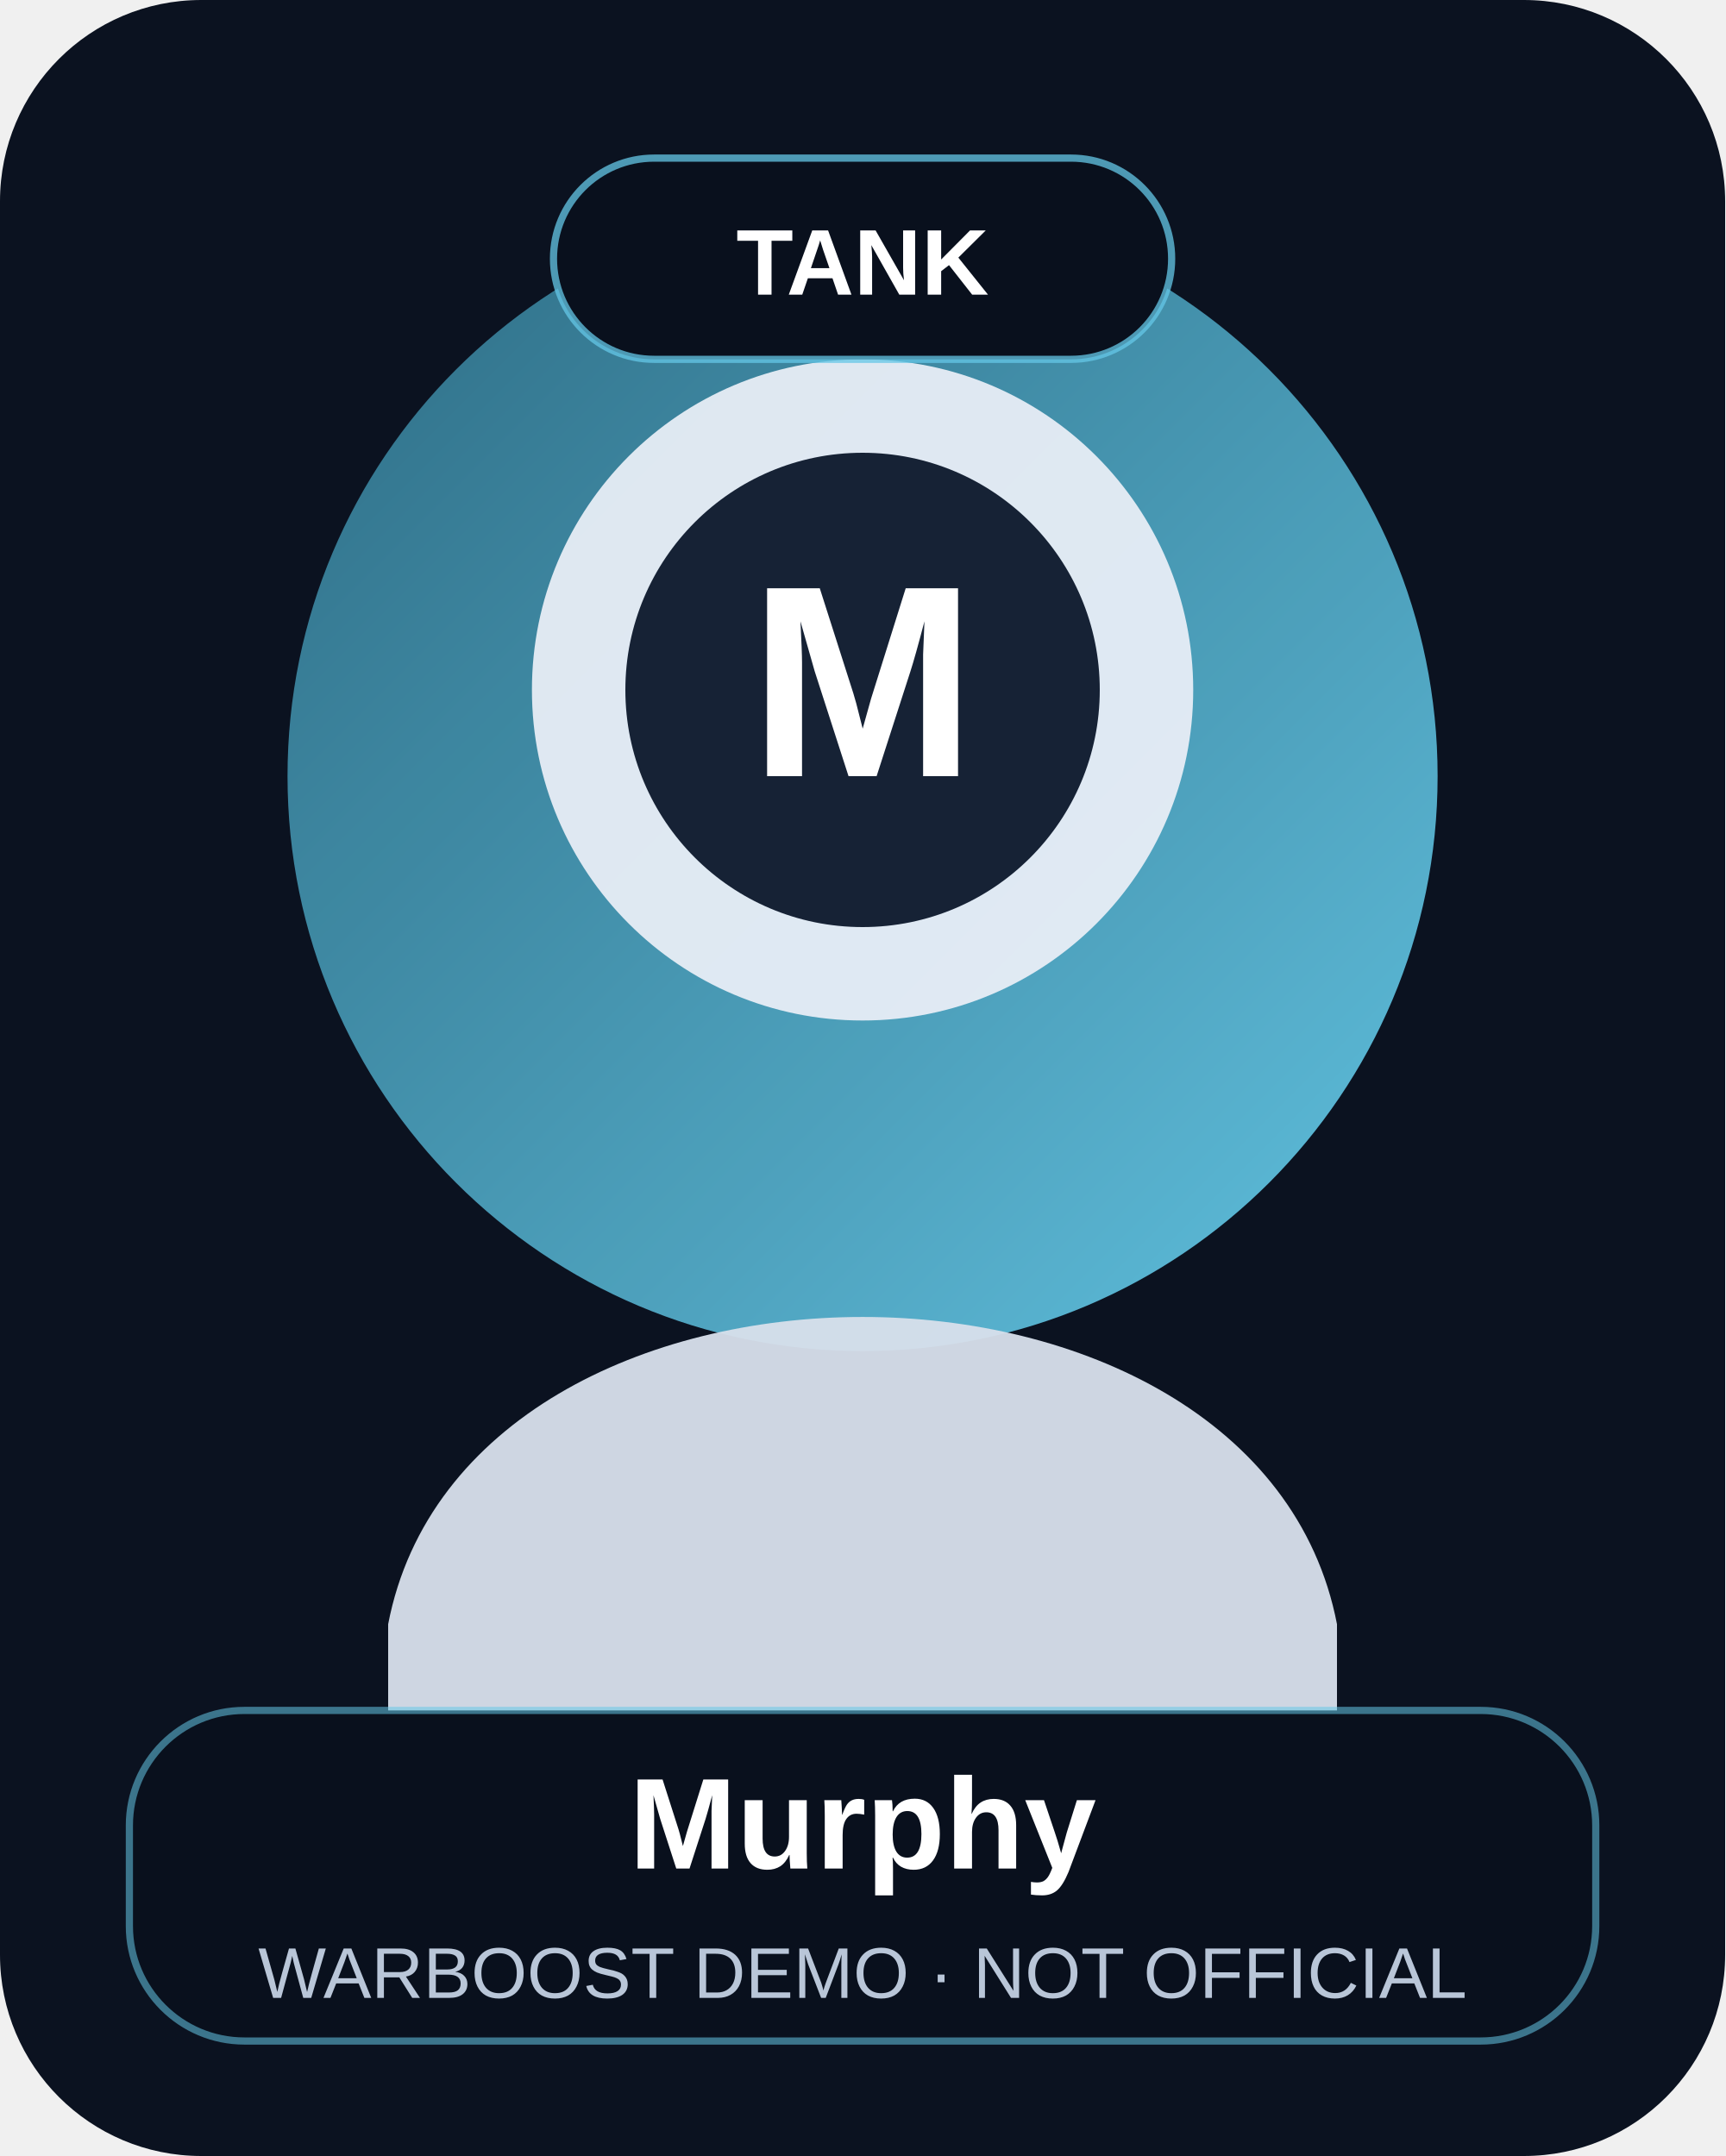
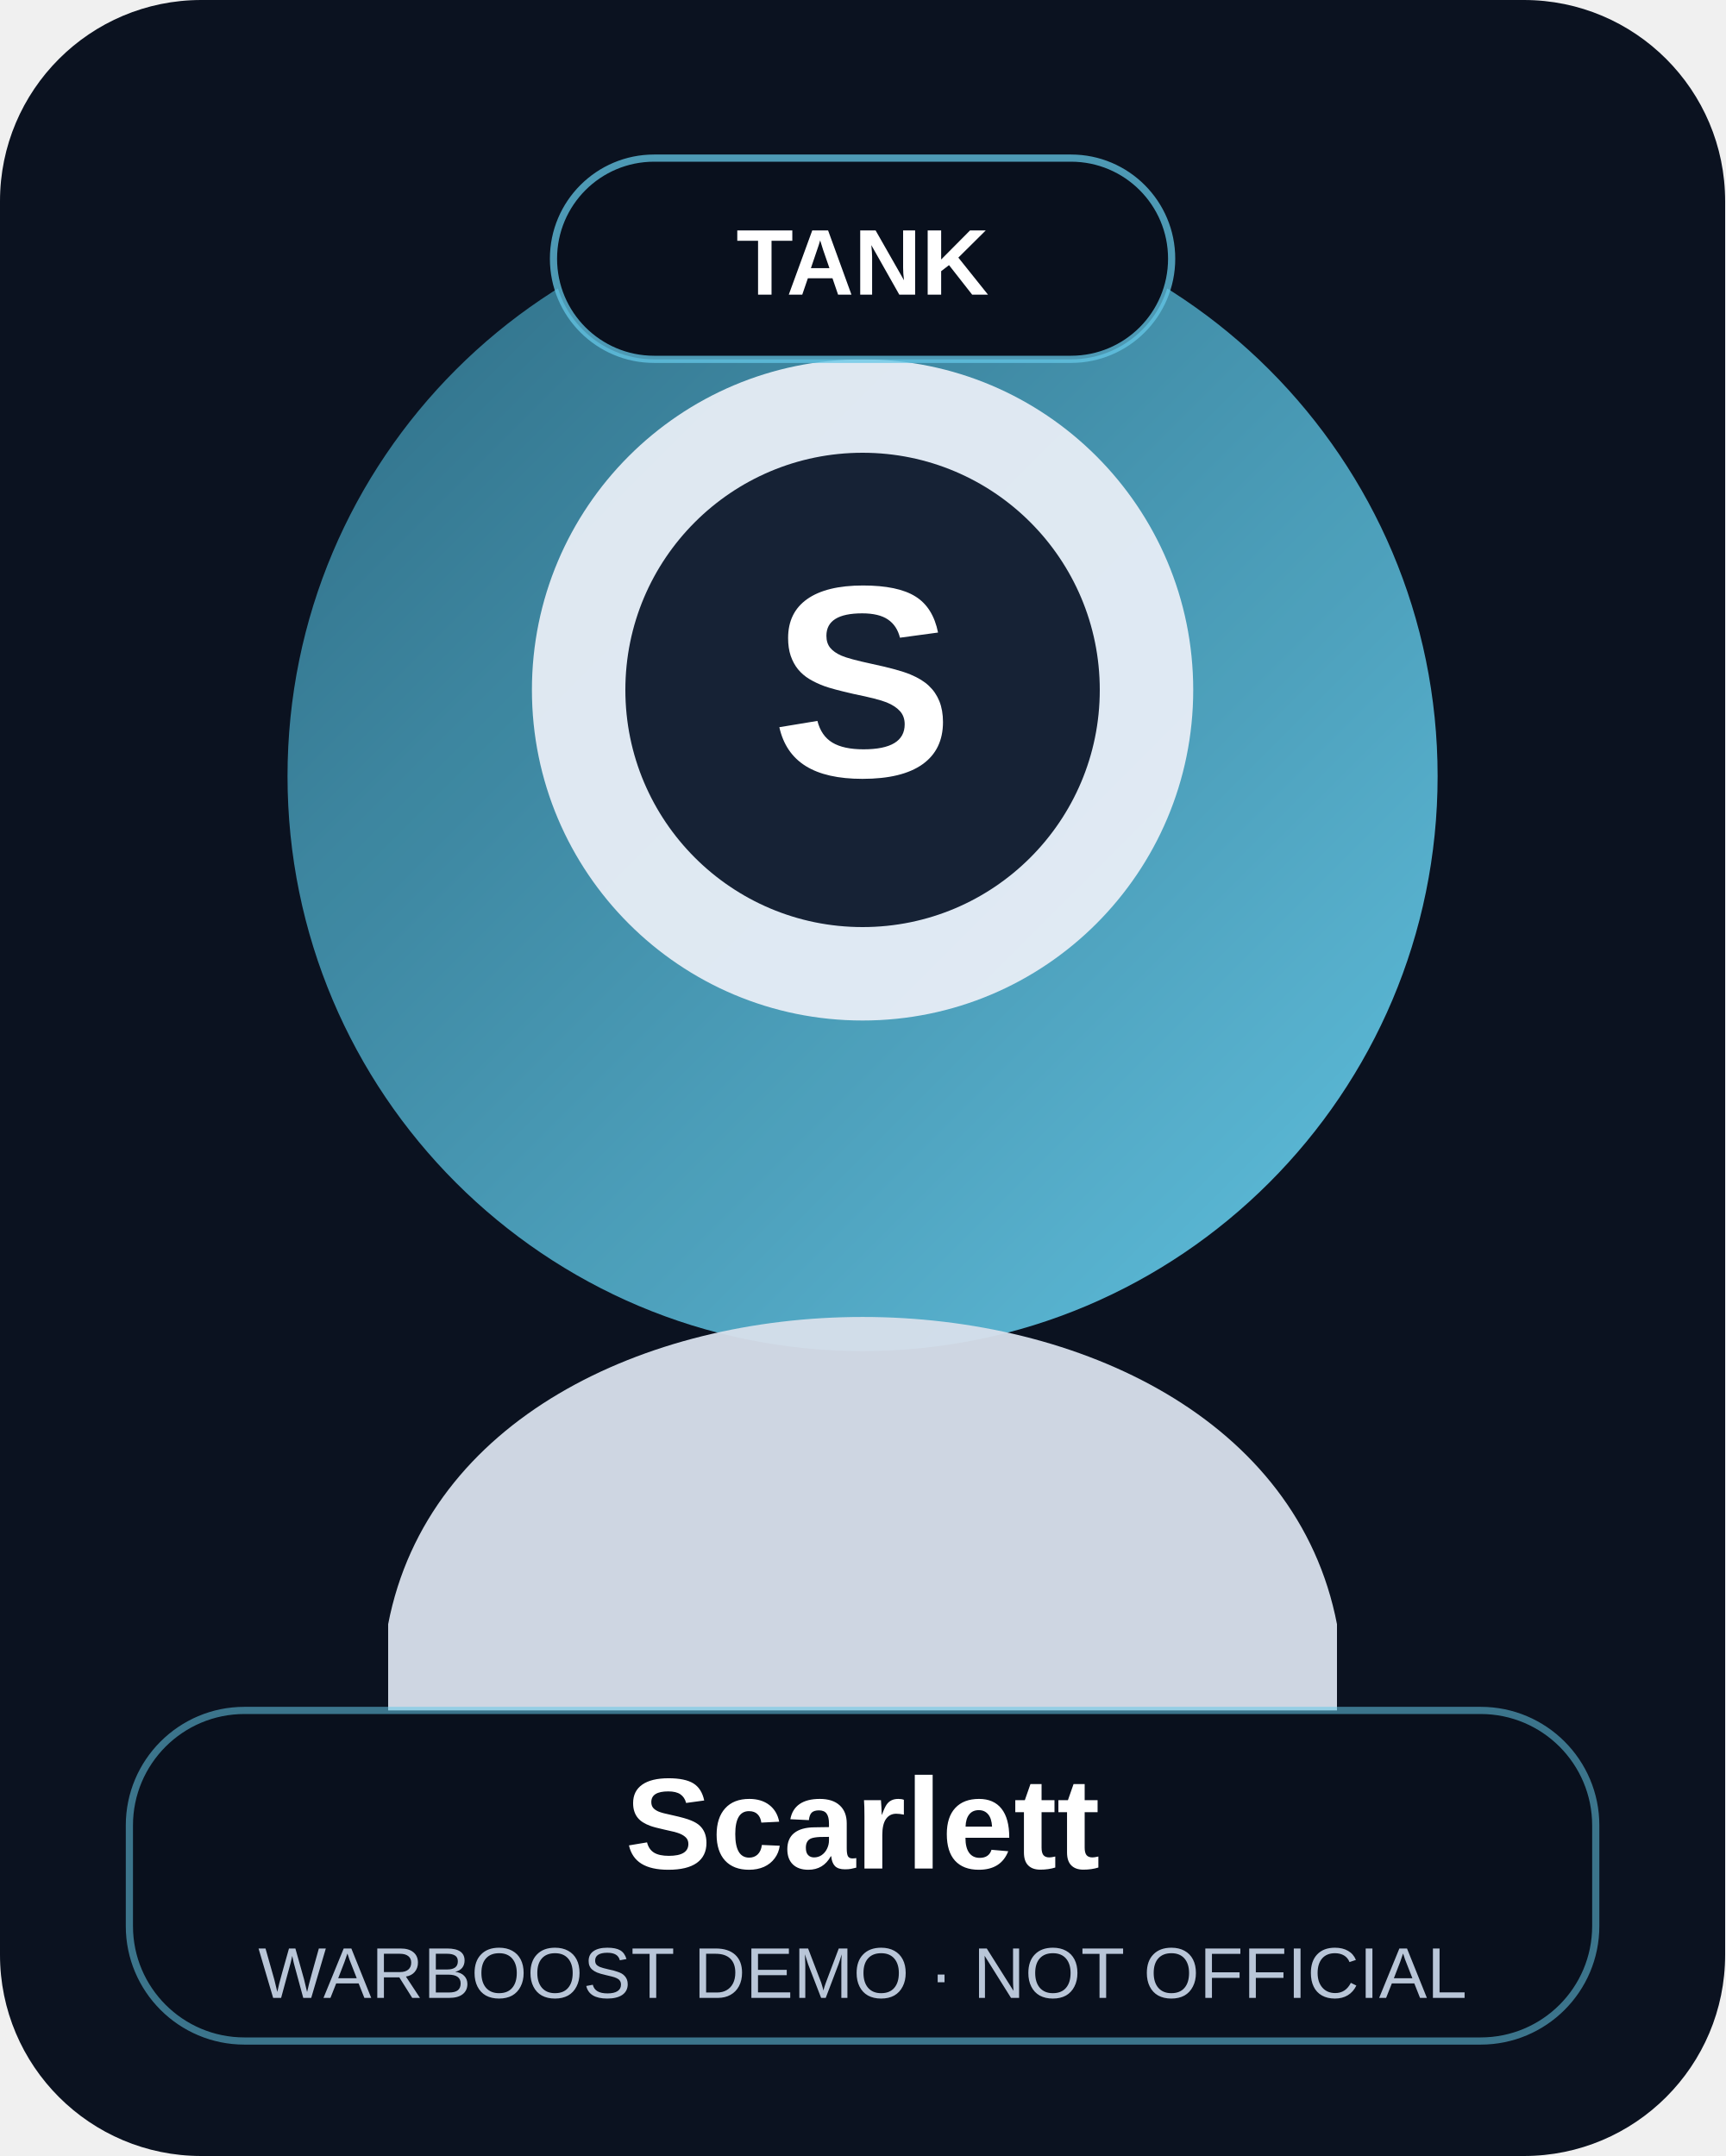
- <svg xmlns="http://www.w3.org/2000/svg" width="240" height="300" viewBox="0 0 240 300" role="img" aria-label="Murphy WarBoost demo visual">
+ <svg xmlns="http://www.w3.org/2000/svg" width="240" height="300" viewBox="0 0 240 300" role="img" aria-label="Scarlett WarBoost demo visual">
  <defs>
    <linearGradient id="g" x1="0" y1="0" x2="1" y2="1">
      <stop stop-color="#2f6f88" />
      <stop offset="1" stop-color="#64c7e6" />
    </linearGradient>
  </defs>
  <rect width="240" height="300" rx="28" fill="#0b1220" />
  <circle cx="120" cy="108" r="80" fill="url(#g)" opacity=".96" />
  <circle cx="120" cy="96" r="46" fill="#e9eef6" opacity=".94" />
  <path d="M54 226c11-57 121-57 132 0v38H54z" fill="#d7e0eb" opacity=".95" />
  <circle cx="120" cy="96" r="33" fill="#162235" />
-   <text x="120" y="108" text-anchor="middle" font-size="38" font-family="Arial, sans-serif" font-weight="700" fill="#fff">M</text>
+   <text x="120" y="108" text-anchor="middle" font-size="38" font-family="Arial, sans-serif" font-weight="700" fill="#fff">S</text>
  <rect x="77" y="22" width="86" height="28" rx="14" fill="#09101d" stroke="#64c7e6" stroke-opacity=".75" />
  <text x="120" y="41" text-anchor="middle" font-size="13" font-family="Arial, sans-serif" font-weight="700" fill="#fff">TANK</text>
  <rect x="18" y="238" width="204" height="46" rx="16" fill="#09101d" stroke="#64c7e6" stroke-opacity=".55" />
-   <text x="120" y="260" text-anchor="middle" font-size="18" font-family="Arial, sans-serif" font-weight="700" fill="#fff">Murphy</text>
+   <text x="120" y="260" text-anchor="middle" font-size="18" font-family="Arial, sans-serif" font-weight="700" fill="#fff">Scarlett</text>
  <text x="120" y="278" text-anchor="middle" font-size="10" font-family="Arial, sans-serif" fill="#b9c6d8">WARBOOST DEMO · NOT OFFICIAL</text>
</svg>
